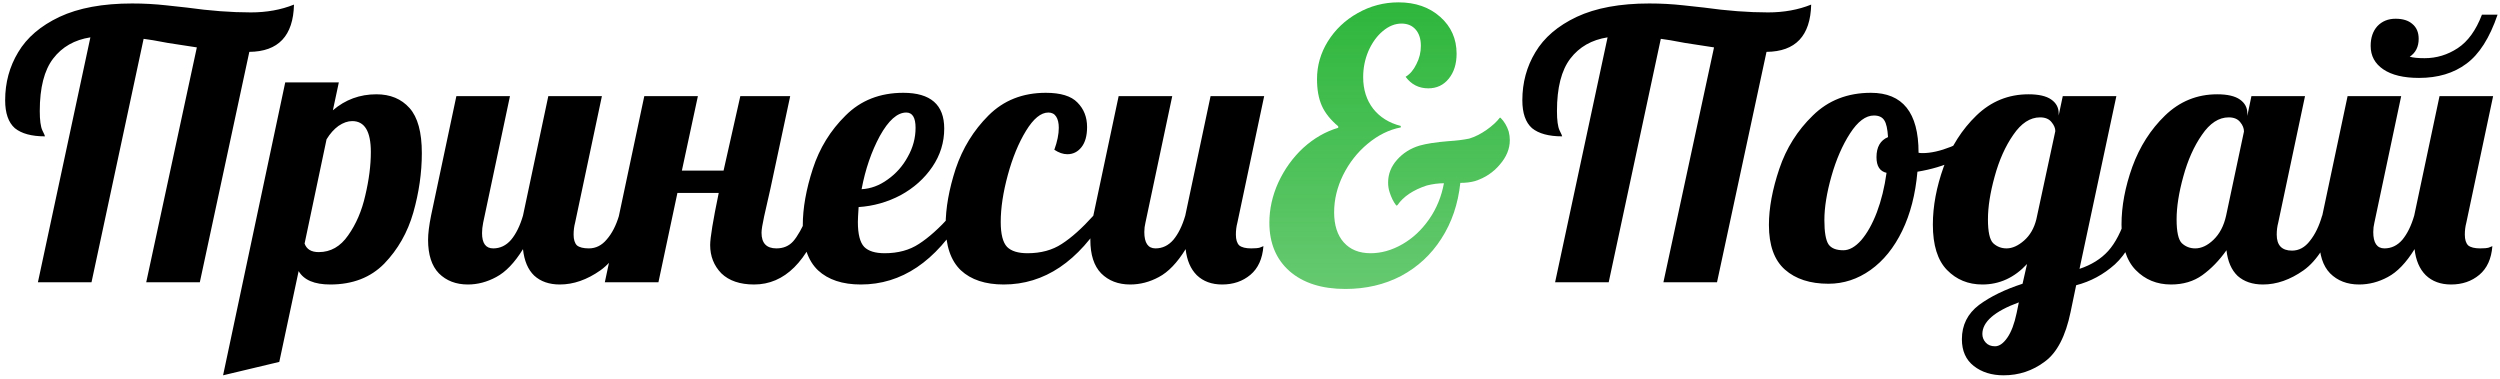
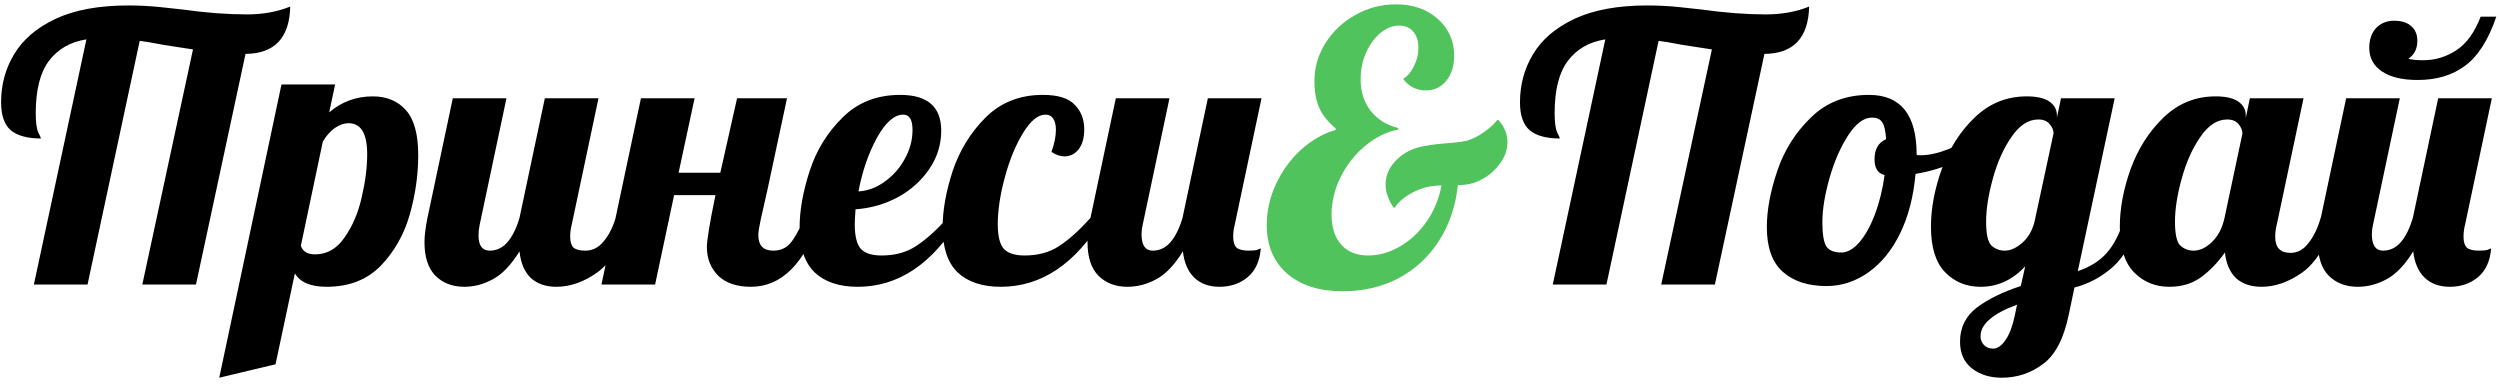
- <svg xmlns="http://www.w3.org/2000/svg" width="403" height="61" viewBox="0 0 403 61" fill="none">
-   <path d="M14.571 6.02C12.011 6.42 10.011 7.56 8.571 9.44C7.131 11.32 6.411 14.14 6.411 17.9C6.411 19.38 6.551 20.42 6.831 21.02C7.111 21.58 7.251 21.9 7.251 21.98C5.091 21.98 3.471 21.54 2.391 20.66C1.351 19.74 0.831 18.24 0.831 16.16C0.831 13.32 1.531 10.74 2.931 8.42C4.331 6.06 6.551 4.16 9.591 2.72C12.671 1.28 16.571 0.56 21.291 0.56C23.171 0.56 25.011 0.66 26.811 0.86C28.611 1.06 29.711 1.18 30.111 1.22C33.831 1.74 37.271 2 40.431 2C42.991 2 45.311 1.58 47.391 0.74C47.271 5.78 44.871 8.32 40.191 8.36L32.211 45.5H23.571L31.731 7.64L27.051 6.92C25.171 6.56 23.871 6.34 23.151 6.26L14.751 45.5H6.111L14.571 6.02ZM45.98 13.28H54.62L53.66 17.78C55.66 16.06 58 15.2 60.68 15.2C62.92 15.2 64.7 15.94 66.02 17.42C67.34 18.9 68 21.32 68 24.68C68 27.84 67.54 31.04 66.62 34.28C65.7 37.48 64.14 40.22 61.94 42.5C59.74 44.74 56.84 45.86 53.24 45.86C50.68 45.86 48.98 45.14 48.14 43.7L45.02 58.34L35.96 60.5L45.98 13.28ZM51.38 40.64C53.3 40.64 54.88 39.74 56.12 37.94C57.4 36.14 58.32 34 58.88 31.52C59.48 29 59.78 26.66 59.78 24.5C59.78 21.18 58.78 19.52 56.78 19.52C56.06 19.52 55.32 19.78 54.56 20.3C53.84 20.82 53.2 21.54 52.64 22.46L49.1 39.26C49.42 40.18 50.18 40.64 51.38 40.64ZM75.426 45.86C73.506 45.86 71.946 45.26 70.746 44.06C69.586 42.86 69.006 41.06 69.006 38.66C69.006 37.66 69.166 36.36 69.486 34.76L73.566 15.5H82.206L77.886 35.9C77.766 36.5 77.706 37.06 77.706 37.58C77.706 39.22 78.306 40.04 79.506 40.04C80.626 40.04 81.586 39.58 82.386 38.66C83.186 37.7 83.826 36.4 84.306 34.76L88.386 15.5H97.026L92.706 35.9C92.546 36.5 92.466 37.14 92.466 37.82C92.466 38.62 92.646 39.2 93.006 39.56C93.406 39.88 94.046 40.04 94.926 40.04C96.046 40.04 97.006 39.56 97.806 38.6C98.646 37.64 99.306 36.36 99.786 34.76H102.306C100.826 39.08 98.986 42.02 96.786 43.58C94.626 45.1 92.446 45.86 90.246 45.86C88.526 45.86 87.146 45.38 86.106 44.42C85.106 43.46 84.506 42.04 84.306 40.16C82.946 42.36 81.506 43.86 79.986 44.66C78.506 45.46 76.986 45.86 75.426 45.86ZM121.559 45.86C119.279 45.86 117.519 45.26 116.279 44.06C115.079 42.82 114.479 41.3 114.479 39.5C114.479 38.34 114.939 35.54 115.859 31.1H109.199L106.139 45.5H97.499L103.859 15.5H112.499L109.919 27.5H116.639L119.339 15.5H127.379L124.199 30.38C123.799 32.1 123.459 33.6 123.179 34.88C122.899 36.16 122.759 37.04 122.759 37.52C122.759 39.2 123.559 40.04 125.159 40.04C126.279 40.04 127.179 39.66 127.859 38.9C128.539 38.14 129.319 36.76 130.199 34.76H132.719C130.199 42.16 126.479 45.86 121.559 45.86ZM138.769 45.86C135.809 45.86 133.509 45.1 131.869 43.58C130.229 42.02 129.409 39.6 129.409 36.32C129.409 33.56 129.949 30.52 131.029 27.2C132.109 23.88 133.869 21.02 136.309 18.62C138.749 16.18 141.849 14.96 145.609 14.96C150.009 14.96 152.209 16.88 152.209 20.72C152.209 22.96 151.569 25.02 150.289 26.9C149.009 28.78 147.309 30.3 145.189 31.46C143.069 32.58 140.809 33.22 138.409 33.38C138.329 34.58 138.289 35.38 138.289 35.78C138.289 37.74 138.629 39.08 139.309 39.8C139.989 40.48 141.089 40.82 142.609 40.82C144.769 40.82 146.609 40.32 148.129 39.32C149.689 38.32 151.389 36.8 153.229 34.76H155.269C150.829 42.16 145.329 45.86 138.769 45.86ZM138.889 30.5C140.369 30.42 141.769 29.9 143.089 28.94C144.449 27.98 145.529 26.76 146.329 25.28C147.169 23.8 147.589 22.24 147.589 20.6C147.589 18.96 147.089 18.14 146.089 18.14C144.649 18.14 143.229 19.4 141.829 21.92C140.469 24.44 139.489 27.3 138.889 30.5ZM161.797 45.86C158.837 45.86 156.537 45.1 154.897 43.58C153.257 42.02 152.437 39.6 152.437 36.32C152.437 33.56 152.977 30.52 154.057 27.2C155.177 23.88 156.937 21.02 159.337 18.62C161.777 16.18 164.857 14.96 168.577 14.96C170.977 14.96 172.677 15.48 173.677 16.52C174.717 17.56 175.237 18.88 175.237 20.48C175.237 21.88 174.937 22.96 174.337 23.72C173.737 24.48 172.977 24.86 172.057 24.86C171.377 24.86 170.677 24.62 169.957 24.14C170.437 22.82 170.677 21.64 170.677 20.6C170.677 19.84 170.537 19.24 170.257 18.8C169.977 18.36 169.557 18.14 168.997 18.14C167.797 18.14 166.597 19.12 165.397 21.08C164.197 23.04 163.217 25.42 162.457 28.22C161.697 31.02 161.317 33.54 161.317 35.78C161.317 37.74 161.657 39.08 162.337 39.8C163.017 40.48 164.117 40.82 165.637 40.82C167.797 40.82 169.637 40.32 171.157 39.32C172.717 38.32 174.417 36.8 176.257 34.76H178.297C173.857 42.16 168.357 45.86 161.797 45.86ZM182.184 45.86C180.264 45.86 178.704 45.26 177.504 44.06C176.344 42.86 175.764 41.06 175.764 38.66C175.764 37.66 175.924 36.36 176.244 34.76L180.324 15.5H188.964L184.644 35.9C184.524 36.38 184.464 36.88 184.464 37.4C184.464 39.16 185.064 40.04 186.264 40.04C187.384 40.04 188.344 39.58 189.144 38.66C189.944 37.7 190.584 36.4 191.064 34.76L195.144 15.5H203.784L199.464 35.9C199.304 36.5 199.224 37.14 199.224 37.82C199.224 38.62 199.404 39.2 199.764 39.56C200.164 39.88 200.804 40.04 201.684 40.04C202.324 40.04 202.784 40 203.064 39.92C203.384 39.8 203.584 39.72 203.664 39.68C203.504 41.72 202.804 43.26 201.564 44.3C200.324 45.34 198.804 45.86 197.004 45.86C195.324 45.86 193.964 45.36 192.924 44.36C191.924 43.36 191.324 41.96 191.124 40.16C189.764 42.36 188.324 43.86 186.804 44.66C185.324 45.46 183.784 45.86 182.184 45.86ZM259.142 6.02C256.582 6.42 254.582 7.56 253.142 9.44C251.702 11.32 250.982 14.14 250.982 17.9C250.982 19.38 251.122 20.42 251.402 21.02C251.682 21.58 251.822 21.9 251.822 21.98C249.662 21.98 248.042 21.54 246.962 20.66C245.922 19.74 245.402 18.24 245.402 16.16C245.402 13.32 246.102 10.74 247.502 8.42C248.902 6.06 251.122 4.16 254.162 2.72C257.242 1.28 261.142 0.56 265.862 0.56C267.742 0.56 269.582 0.66 271.382 0.86C273.182 1.06 274.282 1.18 274.682 1.22C278.402 1.74 281.842 2 285.002 2C287.562 2 289.882 1.58 291.962 0.74C291.842 5.78 289.442 8.32 284.762 8.36L276.782 45.5H268.142L276.302 7.64L271.622 6.92C269.742 6.56 268.442 6.34 267.722 6.26L259.322 45.5H250.682L259.142 6.02ZM294.75 45.74C291.79 45.74 289.45 44.98 287.73 43.46C286.01 41.94 285.15 39.54 285.15 36.26C285.15 33.54 285.71 30.52 286.83 27.2C287.95 23.88 289.75 21.02 292.23 18.62C294.71 16.18 297.83 14.96 301.59 14.96C306.71 14.96 309.27 18.16 309.27 24.56V24.62C309.39 24.66 309.61 24.68 309.93 24.68C311.25 24.68 312.77 24.34 314.49 23.66C316.21 22.94 317.77 22.08 319.17 21.08L319.71 22.7C318.55 23.94 317.03 25 315.15 25.88C313.31 26.72 311.29 27.32 309.09 27.68C308.77 31.32 307.95 34.5 306.63 37.22C305.31 39.94 303.61 42.04 301.53 43.52C299.45 45 297.19 45.74 294.75 45.74ZM297.15 40.34C298.11 40.34 299.07 39.8 300.03 38.72C300.99 37.6 301.83 36.1 302.55 34.22C303.27 32.3 303.79 30.18 304.11 27.86C303.03 27.62 302.49 26.78 302.49 25.34C302.49 23.7 303.11 22.62 304.35 22.1C304.27 20.78 304.07 19.88 303.75 19.4C303.43 18.88 302.87 18.62 302.07 18.62C300.75 18.62 299.47 19.58 298.23 21.5C296.99 23.42 295.99 25.72 295.23 28.4C294.47 31.08 294.09 33.44 294.09 35.48C294.09 37.4 294.31 38.7 294.75 39.38C295.19 40.02 295.99 40.34 297.15 40.34ZM322.977 60.5C321.057 60.5 319.457 60 318.177 59C316.897 58 316.257 56.56 316.257 54.68C316.257 52.4 317.177 50.56 319.017 49.16C320.857 47.8 323.197 46.66 326.037 45.74L326.757 42.56C324.717 44.76 322.317 45.86 319.557 45.86C317.277 45.86 315.377 45.08 313.857 43.52C312.337 41.96 311.577 39.52 311.577 36.2C311.577 33.24 312.157 30.14 313.317 26.9C314.517 23.62 316.277 20.86 318.597 18.62C320.957 16.34 323.757 15.2 326.997 15.2C328.637 15.2 329.857 15.48 330.657 16.04C331.457 16.6 331.857 17.34 331.857 18.26V18.62L332.517 15.5H341.157L335.217 43.34C337.137 42.7 338.677 41.74 339.837 40.46C340.997 39.18 341.977 37.28 342.777 34.76H345.297C344.217 38.32 342.757 40.94 340.917 42.62C339.077 44.26 336.997 45.38 334.677 45.98L333.777 50.3C332.977 54.18 331.597 56.84 329.637 58.28C327.677 59.76 325.457 60.5 322.977 60.5ZM323.457 40.04C324.377 40.04 325.317 39.62 326.277 38.78C327.237 37.94 327.897 36.8 328.257 35.36L331.317 21.14C331.317 20.66 331.117 20.18 330.717 19.7C330.317 19.18 329.697 18.92 328.857 18.92C327.257 18.92 325.817 19.86 324.537 21.74C323.257 23.58 322.257 25.82 321.537 28.46C320.817 31.06 320.457 33.36 320.457 35.36C320.457 37.36 320.737 38.64 321.297 39.2C321.897 39.76 322.617 40.04 323.457 40.04ZM321.597 55.82C322.277 55.82 322.937 55.36 323.577 54.44C324.217 53.52 324.717 52.2 325.077 50.48L325.437 48.74C321.517 50.18 319.557 51.88 319.557 53.84C319.557 54.36 319.737 54.82 320.097 55.22C320.457 55.62 320.957 55.82 321.597 55.82ZM349.968 45.86C347.688 45.86 345.788 45.08 344.268 43.52C342.748 41.96 341.988 39.52 341.988 36.2C341.988 33.24 342.568 30.14 343.728 26.9C344.928 23.62 346.688 20.86 349.008 18.62C351.368 16.34 354.168 15.2 357.408 15.2C359.048 15.2 360.268 15.48 361.068 16.04C361.868 16.6 362.268 17.34 362.268 18.26V18.68L362.928 15.5H371.568L367.248 35.9C367.088 36.5 367.008 37.14 367.008 37.82C367.008 39.54 367.828 40.4 369.468 40.4C370.588 40.4 371.548 39.88 372.348 38.84C373.188 37.8 373.848 36.44 374.328 34.76H376.848C375.368 39.08 373.528 42.02 371.328 43.58C369.168 45.1 366.988 45.86 364.788 45.86C363.108 45.86 361.748 45.4 360.708 44.48C359.708 43.52 359.108 42.14 358.908 40.34C357.748 41.98 356.448 43.32 355.008 44.36C353.608 45.36 351.928 45.86 349.968 45.86ZM353.868 40.04C354.868 40.04 355.848 39.58 356.808 38.66C357.808 37.7 358.488 36.4 358.848 34.76L361.728 21.2C361.728 20.68 361.528 20.18 361.128 19.7C360.728 19.18 360.108 18.92 359.268 18.92C357.668 18.92 356.228 19.86 354.948 21.74C353.668 23.58 352.668 25.82 351.948 28.46C351.228 31.06 350.868 33.36 350.868 35.36C350.868 37.36 351.148 38.64 351.708 39.2C352.308 39.76 353.028 40.04 353.868 40.04ZM389.95 12.56C387.47 12.56 385.55 12.1 384.19 11.18C382.83 10.26 382.15 9 382.15 7.4C382.15 6.08 382.51 5.02 383.23 4.22C383.99 3.42 384.97 3.02 386.17 3.02C387.33 3.02 388.23 3.3 388.87 3.86C389.55 4.42 389.89 5.22 389.89 6.26C389.89 7.54 389.41 8.5 388.45 9.14C388.97 9.3 389.77 9.38 390.85 9.38C392.77 9.38 394.55 8.84 396.19 7.76C397.83 6.68 399.13 4.88 400.09 2.36H402.61C401.33 6.12 399.65 8.76 397.57 10.28C395.53 11.8 392.99 12.56 389.95 12.56ZM380.29 45.86C378.37 45.86 376.81 45.26 375.61 44.06C374.45 42.86 373.87 41.06 373.87 38.66C373.87 37.66 374.03 36.36 374.35 34.76L378.43 15.5H387.07L382.75 35.9C382.63 36.38 382.57 36.88 382.57 37.4C382.57 39.16 383.17 40.04 384.37 40.04C385.49 40.04 386.45 39.58 387.25 38.66C388.05 37.7 388.69 36.4 389.17 34.76L393.25 15.5H401.89L397.57 35.9C397.41 36.5 397.33 37.14 397.33 37.82C397.33 38.62 397.51 39.2 397.87 39.56C398.27 39.88 398.91 40.04 399.79 40.04C400.43 40.04 400.89 40 401.17 39.92C401.49 39.8 401.69 39.72 401.77 39.68C401.61 41.72 400.91 43.26 399.67 44.3C398.43 45.34 396.91 45.86 395.11 45.86C393.43 45.86 392.07 45.36 391.03 44.36C390.03 43.36 389.43 41.96 389.23 40.16C387.87 42.36 386.43 43.86 384.91 44.66C383.43 45.46 381.89 45.86 380.29 45.86Z" fill="black" />
-   <path d="M243.203 21.2C243.323 21.68 243.383 22.14 243.383 22.58C243.383 23.98 242.843 25.3 241.763 26.54C240.723 27.78 239.403 28.66 237.803 29.18C237.123 29.38 236.323 29.48 235.403 29.48C235.043 32.88 234.023 35.88 232.343 38.48C230.703 41.04 228.543 43.04 225.863 44.48C223.183 45.88 220.183 46.58 216.863 46.58C213.063 46.58 210.063 45.62 207.863 43.7C205.703 41.78 204.623 39.18 204.623 35.9C204.623 33.7 205.103 31.54 206.063 29.42C207.063 27.26 208.403 25.4 210.083 23.84C211.803 22.28 213.683 21.2 215.723 20.6V20.36C214.483 19.32 213.603 18.22 213.083 17.06C212.563 15.9 212.303 14.46 212.303 12.74C212.303 10.58 212.883 8.56 214.043 6.68C215.243 4.76 216.843 3.24 218.843 2.12C220.883 0.96 223.083 0.38 225.443 0.38C228.163 0.38 230.403 1.16 232.163 2.72C233.923 4.28 234.803 6.26 234.803 8.66C234.803 10.3 234.383 11.64 233.543 12.68C232.703 13.72 231.603 14.24 230.243 14.24C228.723 14.24 227.503 13.62 226.583 12.38C227.303 11.94 227.883 11.26 228.323 10.34C228.803 9.42 229.043 8.44 229.043 7.4C229.043 6.28 228.763 5.4 228.203 4.76C227.643 4.12 226.883 3.8 225.923 3.8C224.883 3.8 223.883 4.2 222.923 5C221.963 5.8 221.183 6.88 220.583 8.24C220.023 9.56 219.743 10.96 219.743 12.44C219.743 14.44 220.283 16.14 221.363 17.54C222.443 18.9 223.923 19.82 225.803 20.3V20.54C223.923 20.9 222.143 21.78 220.463 23.18C218.823 24.54 217.503 26.22 216.503 28.22C215.543 30.18 215.063 32.18 215.063 34.22C215.063 36.3 215.583 37.92 216.623 39.08C217.663 40.24 219.103 40.82 220.943 40.82C222.663 40.82 224.363 40.34 226.043 39.38C227.723 38.42 229.163 37.08 230.363 35.36C231.563 33.64 232.363 31.7 232.763 29.54C231.883 29.54 230.963 29.66 230.003 29.9C227.803 30.62 226.223 31.68 225.263 33.08L225.083 33.14C224.643 32.58 224.283 31.86 224.003 30.98C223.843 30.5 223.763 29.98 223.763 29.42C223.763 28.06 224.243 26.84 225.203 25.76C226.163 24.68 227.363 23.92 228.803 23.48C229.923 23.16 231.463 22.92 233.423 22.76C234.743 22.68 235.883 22.54 236.843 22.34C237.763 22.06 238.683 21.6 239.603 20.96C240.563 20.28 241.283 19.62 241.763 18.98H241.883C242.483 19.58 242.923 20.32 243.203 21.2Z" fill="url(#paint0_linear_121_707)" />
-   <defs>
-     <linearGradient id="paint0_linear_121_707" x1="201" y1="-14.5" x2="201" y2="60.5" gradientUnits="userSpaceOnUse">
-       <stop stop-color="#1CB02B" />
-       <stop offset="1" stop-color="#1CB02B" stop-opacity="0.6" />
-     </linearGradient>
-   </defs>
+ <svg xmlns="http://www.w3.org/2000/svg" width="246" height="38" viewBox="0 0 246 38" fill="none">
+   <path d="M8.503 3.873C6.939 4.118 5.717 4.814 4.837 5.963C3.957 7.112 3.517 8.836 3.517 11.133C3.517 12.038 3.602 12.673 3.773 13.04C3.944 13.382 4.03 13.578 4.03 13.627C2.71 13.627 1.72 13.358 1.06 12.82C0.424 12.258 0.107 11.341 0.107 10.07C0.107 8.334 0.534 6.758 1.39 5.34C2.246 3.898 3.602 2.737 5.46 1.857C7.342 0.977 9.726 0.537 12.61 0.537C13.759 0.537 14.883 0.598 15.983 0.72C17.083 0.842 17.756 0.916 18 0.94C20.273 1.258 22.376 1.417 24.307 1.417C25.871 1.417 27.289 1.16 28.56 0.647C28.487 3.727 27.02 5.279 24.16 5.303L19.283 28H14.003L18.99 4.863L16.13 4.423C14.981 4.203 14.187 4.069 13.747 4.02L8.613 28H3.333L8.503 3.873ZM27.698 8.31H32.977L32.391 11.06C33.613 10.009 35.043 9.483 36.681 9.483C38.05 9.483 39.138 9.936 39.944 10.84C40.751 11.744 41.154 13.223 41.154 15.277C41.154 17.208 40.873 19.163 40.311 21.143C39.749 23.099 38.795 24.773 37.451 26.167C36.106 27.536 34.334 28.22 32.134 28.22C30.57 28.22 29.531 27.78 29.017 26.9L27.111 35.847L21.574 37.167L27.698 8.31ZM30.997 25.03C32.171 25.03 33.136 24.48 33.894 23.38C34.676 22.28 35.239 20.972 35.581 19.457C35.947 17.917 36.131 16.487 36.131 15.167C36.131 13.138 35.52 12.123 34.297 12.123C33.858 12.123 33.405 12.282 32.941 12.6C32.501 12.918 32.11 13.358 31.767 13.92L29.604 24.187C29.8 24.749 30.264 25.03 30.997 25.03ZM45.693 28.22C44.519 28.22 43.566 27.853 42.833 27.12C42.124 26.387 41.769 25.287 41.769 23.82C41.769 23.209 41.867 22.414 42.062 21.437L44.556 9.667H49.836L47.196 22.133C47.123 22.5 47.086 22.842 47.086 23.16C47.086 24.162 47.453 24.663 48.186 24.663C48.87 24.663 49.457 24.382 49.946 23.82C50.435 23.233 50.826 22.439 51.119 21.437L53.612 9.667H58.892L56.252 22.133C56.155 22.5 56.106 22.891 56.106 23.307C56.106 23.796 56.216 24.15 56.436 24.37C56.68 24.566 57.071 24.663 57.609 24.663C58.294 24.663 58.88 24.37 59.369 23.783C59.883 23.197 60.286 22.414 60.579 21.437H62.119C61.215 24.077 60.09 25.873 58.746 26.827C57.426 27.756 56.094 28.22 54.749 28.22C53.698 28.22 52.855 27.927 52.219 27.34C51.608 26.753 51.241 25.886 51.119 24.737C50.288 26.081 49.408 26.998 48.479 27.487C47.575 27.976 46.646 28.22 45.693 28.22ZM73.885 28.22C72.492 28.22 71.416 27.853 70.658 27.12C69.925 26.362 69.558 25.433 69.558 24.333C69.558 23.624 69.839 21.913 70.402 19.2H66.332L64.462 28H59.182L63.068 9.667H68.348L66.772 17H70.878L72.528 9.667H77.442L75.498 18.76C75.254 19.811 75.046 20.728 74.875 21.51C74.704 22.292 74.618 22.83 74.618 23.123C74.618 24.15 75.107 24.663 76.085 24.663C76.769 24.663 77.319 24.431 77.735 23.967C78.15 23.502 78.627 22.659 79.165 21.437H80.705C79.165 25.959 76.892 28.22 73.885 28.22ZM84.402 28.22C82.593 28.22 81.188 27.756 80.186 26.827C79.183 25.873 78.682 24.394 78.682 22.39C78.682 20.703 79.012 18.846 79.672 16.817C80.332 14.788 81.408 13.04 82.899 11.573C84.39 10.082 86.284 9.337 88.582 9.337C91.271 9.337 92.616 10.51 92.616 12.857C92.616 14.226 92.225 15.484 91.442 16.633C90.66 17.782 89.621 18.711 88.326 19.42C87.03 20.104 85.649 20.496 84.182 20.593C84.133 21.327 84.109 21.816 84.109 22.06C84.109 23.258 84.317 24.077 84.732 24.517C85.148 24.932 85.82 25.14 86.749 25.14C88.069 25.14 89.193 24.834 90.122 24.223C91.076 23.612 92.115 22.683 93.239 21.437H94.486C91.772 25.959 88.411 28.22 84.402 28.22ZM84.476 18.833C85.38 18.784 86.236 18.467 87.042 17.88C87.873 17.293 88.533 16.548 89.022 15.643C89.536 14.739 89.792 13.786 89.792 12.783C89.792 11.781 89.487 11.28 88.876 11.28C87.996 11.28 87.128 12.05 86.272 13.59C85.441 15.13 84.842 16.878 84.476 18.833ZM98.475 28.22C96.666 28.22 95.26 27.756 94.258 26.827C93.256 25.873 92.754 24.394 92.754 22.39C92.754 20.703 93.085 18.846 93.745 16.817C94.429 14.788 95.504 13.04 96.971 11.573C98.462 10.082 100.345 9.337 102.618 9.337C104.085 9.337 105.123 9.654 105.735 10.29C106.37 10.925 106.688 11.732 106.688 12.71C106.688 13.566 106.505 14.226 106.138 14.69C105.771 15.154 105.307 15.387 104.745 15.387C104.329 15.387 103.901 15.24 103.461 14.947C103.755 14.14 103.901 13.419 103.901 12.783C103.901 12.319 103.816 11.952 103.645 11.683C103.473 11.414 103.217 11.28 102.875 11.28C102.141 11.28 101.408 11.879 100.675 13.077C99.941 14.274 99.342 15.729 98.878 17.44C98.413 19.151 98.181 20.691 98.181 22.06C98.181 23.258 98.389 24.077 98.805 24.517C99.22 24.932 99.892 25.14 100.821 25.14C102.141 25.14 103.266 24.834 104.195 24.223C105.148 23.612 106.187 22.683 107.311 21.437H108.558C105.845 25.959 102.483 28.22 98.475 28.22ZM110.933 28.22C109.76 28.22 108.807 27.853 108.073 27.12C107.365 26.387 107.01 25.287 107.01 23.82C107.01 23.209 107.108 22.414 107.303 21.437L109.797 9.667H115.077L112.437 22.133C112.363 22.427 112.327 22.732 112.327 23.05C112.327 24.126 112.693 24.663 113.427 24.663C114.111 24.663 114.698 24.382 115.187 23.82C115.676 23.233 116.067 22.439 116.36 21.437L118.853 9.667H124.133L121.493 22.133C121.396 22.5 121.347 22.891 121.347 23.307C121.347 23.796 121.457 24.15 121.677 24.37C121.921 24.566 122.312 24.663 122.85 24.663C123.241 24.663 123.522 24.639 123.693 24.59C123.889 24.517 124.011 24.468 124.06 24.443C123.962 25.69 123.535 26.631 122.777 27.267C122.019 27.902 121.09 28.22 119.99 28.22C118.963 28.22 118.132 27.914 117.497 27.303C116.886 26.692 116.519 25.837 116.397 24.737C115.566 26.081 114.686 26.998 113.757 27.487C112.852 27.976 111.911 28.22 110.933 28.22ZM157.963 3.873C156.399 4.118 155.176 4.814 154.296 5.963C153.416 7.112 152.976 8.836 152.976 11.133C152.976 12.038 153.062 12.673 153.233 13.04C153.404 13.382 153.49 13.578 153.49 13.627C152.17 13.627 151.18 13.358 150.52 12.82C149.884 12.258 149.566 11.341 149.566 10.07C149.566 8.334 149.994 6.758 150.85 5.34C151.705 3.898 153.062 2.737 154.92 1.857C156.802 0.977 159.185 0.537 162.07 0.537C163.219 0.537 164.343 0.598 165.443 0.72C166.543 0.842 167.215 0.916 167.46 0.94C169.733 1.258 171.835 1.417 173.766 1.417C175.331 1.417 176.749 1.16 178.02 0.647C177.946 3.727 176.48 5.279 173.62 5.303L168.743 28H163.463L168.45 4.863L165.59 4.423C164.441 4.203 163.646 4.069 163.206 4.02L158.073 28H152.793L157.963 3.873ZM179.724 28.147C177.915 28.147 176.485 27.682 175.434 26.753C174.383 25.824 173.857 24.358 173.857 22.353C173.857 20.691 174.199 18.846 174.884 16.817C175.568 14.788 176.668 13.04 178.184 11.573C179.699 10.082 181.606 9.337 183.904 9.337C187.033 9.337 188.597 11.292 188.597 15.203V15.24C188.671 15.264 188.805 15.277 189.001 15.277C189.807 15.277 190.736 15.069 191.787 14.653C192.838 14.213 193.792 13.688 194.647 13.077L194.977 14.067C194.268 14.824 193.339 15.472 192.191 16.01C191.066 16.523 189.832 16.89 188.487 17.11C188.292 19.334 187.791 21.278 186.984 22.94C186.177 24.602 185.138 25.886 183.867 26.79C182.596 27.694 181.215 28.147 179.724 28.147ZM181.191 24.847C181.777 24.847 182.364 24.517 182.951 23.857C183.537 23.172 184.051 22.256 184.491 21.107C184.931 19.933 185.248 18.638 185.444 17.22C184.784 17.073 184.454 16.56 184.454 15.68C184.454 14.678 184.833 14.018 185.591 13.7C185.542 12.893 185.419 12.343 185.224 12.05C185.028 11.732 184.686 11.573 184.197 11.573C183.391 11.573 182.608 12.16 181.851 13.333C181.093 14.507 180.482 15.912 180.017 17.55C179.553 19.188 179.321 20.63 179.321 21.877C179.321 23.05 179.455 23.844 179.724 24.26C179.993 24.651 180.482 24.847 181.191 24.847ZM196.974 37.167C195.8 37.167 194.823 36.861 194.04 36.25C193.258 35.639 192.867 34.759 192.867 33.61C192.867 32.217 193.429 31.092 194.554 30.237C195.678 29.406 197.108 28.709 198.844 28.147L199.284 26.203C198.037 27.548 196.57 28.22 194.884 28.22C193.49 28.22 192.329 27.743 191.4 26.79C190.472 25.837 190.007 24.346 190.007 22.317C190.007 20.508 190.362 18.613 191.07 16.633C191.804 14.629 192.879 12.942 194.297 11.573C195.739 10.18 197.45 9.483 199.43 9.483C200.433 9.483 201.178 9.654 201.667 9.997C202.156 10.339 202.4 10.791 202.4 11.353V11.573L202.804 9.667H208.084L204.454 26.68C205.627 26.289 206.568 25.702 207.277 24.92C207.986 24.138 208.585 22.977 209.074 21.437H210.614C209.954 23.612 209.062 25.213 207.937 26.24C206.813 27.242 205.542 27.927 204.124 28.293L203.574 30.933C203.085 33.304 202.242 34.93 201.044 35.81C199.846 36.714 198.489 37.167 196.974 37.167ZM197.267 24.663C197.829 24.663 198.404 24.407 198.99 23.893C199.577 23.38 199.98 22.683 200.2 21.803L202.07 13.113C202.07 12.82 201.948 12.527 201.704 12.233C201.459 11.915 201.08 11.757 200.567 11.757C199.589 11.757 198.709 12.331 197.927 13.48C197.145 14.604 196.534 15.973 196.094 17.587C195.654 19.176 195.434 20.581 195.434 21.803C195.434 23.026 195.605 23.808 195.947 24.15C196.314 24.492 196.754 24.663 197.267 24.663ZM196.13 34.307C196.546 34.307 196.949 34.026 197.34 33.463C197.732 32.901 198.037 32.094 198.257 31.043L198.477 29.98C196.082 30.86 194.884 31.899 194.884 33.097C194.884 33.414 194.994 33.696 195.214 33.94C195.434 34.184 195.739 34.307 196.13 34.307ZM213.468 28.22C212.074 28.22 210.913 27.743 209.984 26.79C209.056 25.837 208.591 24.346 208.591 22.317C208.591 20.508 208.946 18.613 209.654 16.633C210.388 14.629 211.463 12.942 212.881 11.573C214.323 10.18 216.034 9.483 218.014 9.483C219.017 9.483 219.762 9.654 220.251 9.997C220.74 10.339 220.984 10.791 220.984 11.353V11.61L221.388 9.667H226.668L224.028 22.133C223.93 22.5 223.881 22.891 223.881 23.307C223.881 24.358 224.382 24.883 225.385 24.883C226.069 24.883 226.656 24.566 227.145 23.93C227.658 23.294 228.061 22.463 228.355 21.437H229.895C228.99 24.077 227.866 25.873 226.521 26.827C225.201 27.756 223.869 28.22 222.524 28.22C221.498 28.22 220.667 27.939 220.031 27.377C219.42 26.79 219.053 25.947 218.931 24.847C218.222 25.849 217.428 26.668 216.548 27.303C215.692 27.914 214.666 28.22 213.468 28.22ZM215.851 24.663C216.462 24.663 217.061 24.382 217.648 23.82C218.259 23.233 218.674 22.439 218.894 21.437L220.654 13.15C220.654 12.832 220.532 12.527 220.288 12.233C220.043 11.915 219.664 11.757 219.151 11.757C218.173 11.757 217.293 12.331 216.511 13.48C215.729 14.604 215.118 15.973 214.678 17.587C214.238 19.176 214.018 20.581 214.018 21.803C214.018 23.026 214.189 23.808 214.531 24.15C214.898 24.492 215.338 24.663 215.851 24.663ZM237.901 7.87C236.386 7.87 235.212 7.589 234.381 7.027C233.55 6.464 233.135 5.694 233.135 4.717C233.135 3.91 233.355 3.262 233.795 2.773C234.259 2.284 234.858 2.04 235.591 2.04C236.3 2.04 236.85 2.211 237.241 2.553C237.657 2.896 237.865 3.384 237.865 4.02C237.865 4.802 237.571 5.389 236.985 5.78C237.302 5.878 237.791 5.927 238.451 5.927C239.625 5.927 240.712 5.597 241.715 4.937C242.717 4.277 243.511 3.177 244.098 1.637H245.638C244.856 3.934 243.829 5.548 242.558 6.477C241.311 7.406 239.759 7.87 237.901 7.87ZM231.998 28.22C230.825 28.22 229.871 27.853 229.138 27.12C228.429 26.387 228.075 25.287 228.075 23.82C228.075 23.209 228.172 22.414 228.368 21.437L230.861 9.667H236.141L233.501 22.133C233.428 22.427 233.391 22.732 233.391 23.05C233.391 24.126 233.758 24.663 234.491 24.663C235.176 24.663 235.762 24.382 236.251 23.82C236.74 23.233 237.131 22.439 237.425 21.437L239.918 9.667H245.198L242.558 22.133C242.46 22.5 242.411 22.891 242.411 23.307C242.411 23.796 242.521 24.15 242.741 24.37C242.986 24.566 243.377 24.663 243.915 24.663C244.306 24.663 244.587 24.639 244.758 24.59C244.954 24.517 245.076 24.468 245.125 24.443C245.027 25.69 244.599 26.631 243.841 27.267C243.084 27.902 242.155 28.22 241.055 28.22C240.028 28.22 239.197 27.914 238.561 27.303C237.95 26.692 237.584 25.837 237.461 24.737C236.63 26.081 235.75 26.998 234.821 27.487C233.917 27.976 232.976 28.22 231.998 28.22Z" fill="black" />
+   <path d="M148.223 13.15C148.296 13.443 148.333 13.724 148.333 13.993C148.333 14.849 148.003 15.655 147.343 16.413C146.707 17.171 145.901 17.709 144.923 18.027C144.507 18.149 144.018 18.21 143.456 18.21C143.236 20.288 142.613 22.121 141.586 23.71C140.584 25.274 139.264 26.497 137.626 27.377C135.988 28.232 134.155 28.66 132.126 28.66C129.804 28.66 127.971 28.073 126.626 26.9C125.306 25.727 124.646 24.138 124.646 22.133C124.646 20.789 124.94 19.469 125.526 18.173C126.137 16.853 126.956 15.717 127.983 14.763C129.034 13.81 130.183 13.15 131.43 12.783V12.637C130.672 12.001 130.134 11.329 129.816 10.62C129.498 9.911 129.34 9.031 129.34 7.98C129.34 6.66 129.694 5.426 130.403 4.277C131.136 3.103 132.114 2.174 133.336 1.49C134.583 0.781 135.927 0.427 137.37 0.427C139.032 0.427 140.401 0.903 141.476 1.857C142.552 2.81 143.09 4.02 143.09 5.487C143.09 6.489 142.833 7.308 142.32 7.943C141.806 8.579 141.134 8.897 140.303 8.897C139.374 8.897 138.628 8.518 138.066 7.76C138.506 7.491 138.861 7.076 139.13 6.513C139.423 5.951 139.57 5.352 139.57 4.717C139.57 4.032 139.398 3.494 139.056 3.103C138.714 2.712 138.25 2.517 137.663 2.517C137.027 2.517 136.416 2.761 135.83 3.25C135.243 3.739 134.766 4.399 134.4 5.23C134.057 6.037 133.886 6.892 133.886 7.797C133.886 9.019 134.216 10.058 134.876 10.913C135.536 11.744 136.441 12.307 137.59 12.6V12.747C136.441 12.967 135.353 13.504 134.326 14.36C133.324 15.191 132.517 16.218 131.906 17.44C131.32 18.638 131.026 19.86 131.026 21.107C131.026 22.378 131.344 23.368 131.98 24.077C132.615 24.786 133.495 25.14 134.62 25.14C135.671 25.14 136.71 24.847 137.736 24.26C138.763 23.673 139.643 22.854 140.376 21.803C141.11 20.752 141.598 19.567 141.843 18.247C141.305 18.247 140.743 18.32 140.156 18.467C138.812 18.907 137.846 19.554 137.26 20.41L137.15 20.447C136.881 20.104 136.661 19.664 136.49 19.127C136.392 18.833 136.343 18.516 136.343 18.173C136.343 17.342 136.636 16.597 137.223 15.937C137.81 15.277 138.543 14.812 139.423 14.543C140.107 14.348 141.048 14.201 142.246 14.103C143.053 14.054 143.75 13.969 144.336 13.847C144.898 13.675 145.461 13.394 146.023 13.003C146.61 12.588 147.05 12.184 147.343 11.793H147.416C147.783 12.16 148.052 12.612 148.223 13.15Z" fill="#51C35D" />
</svg>
